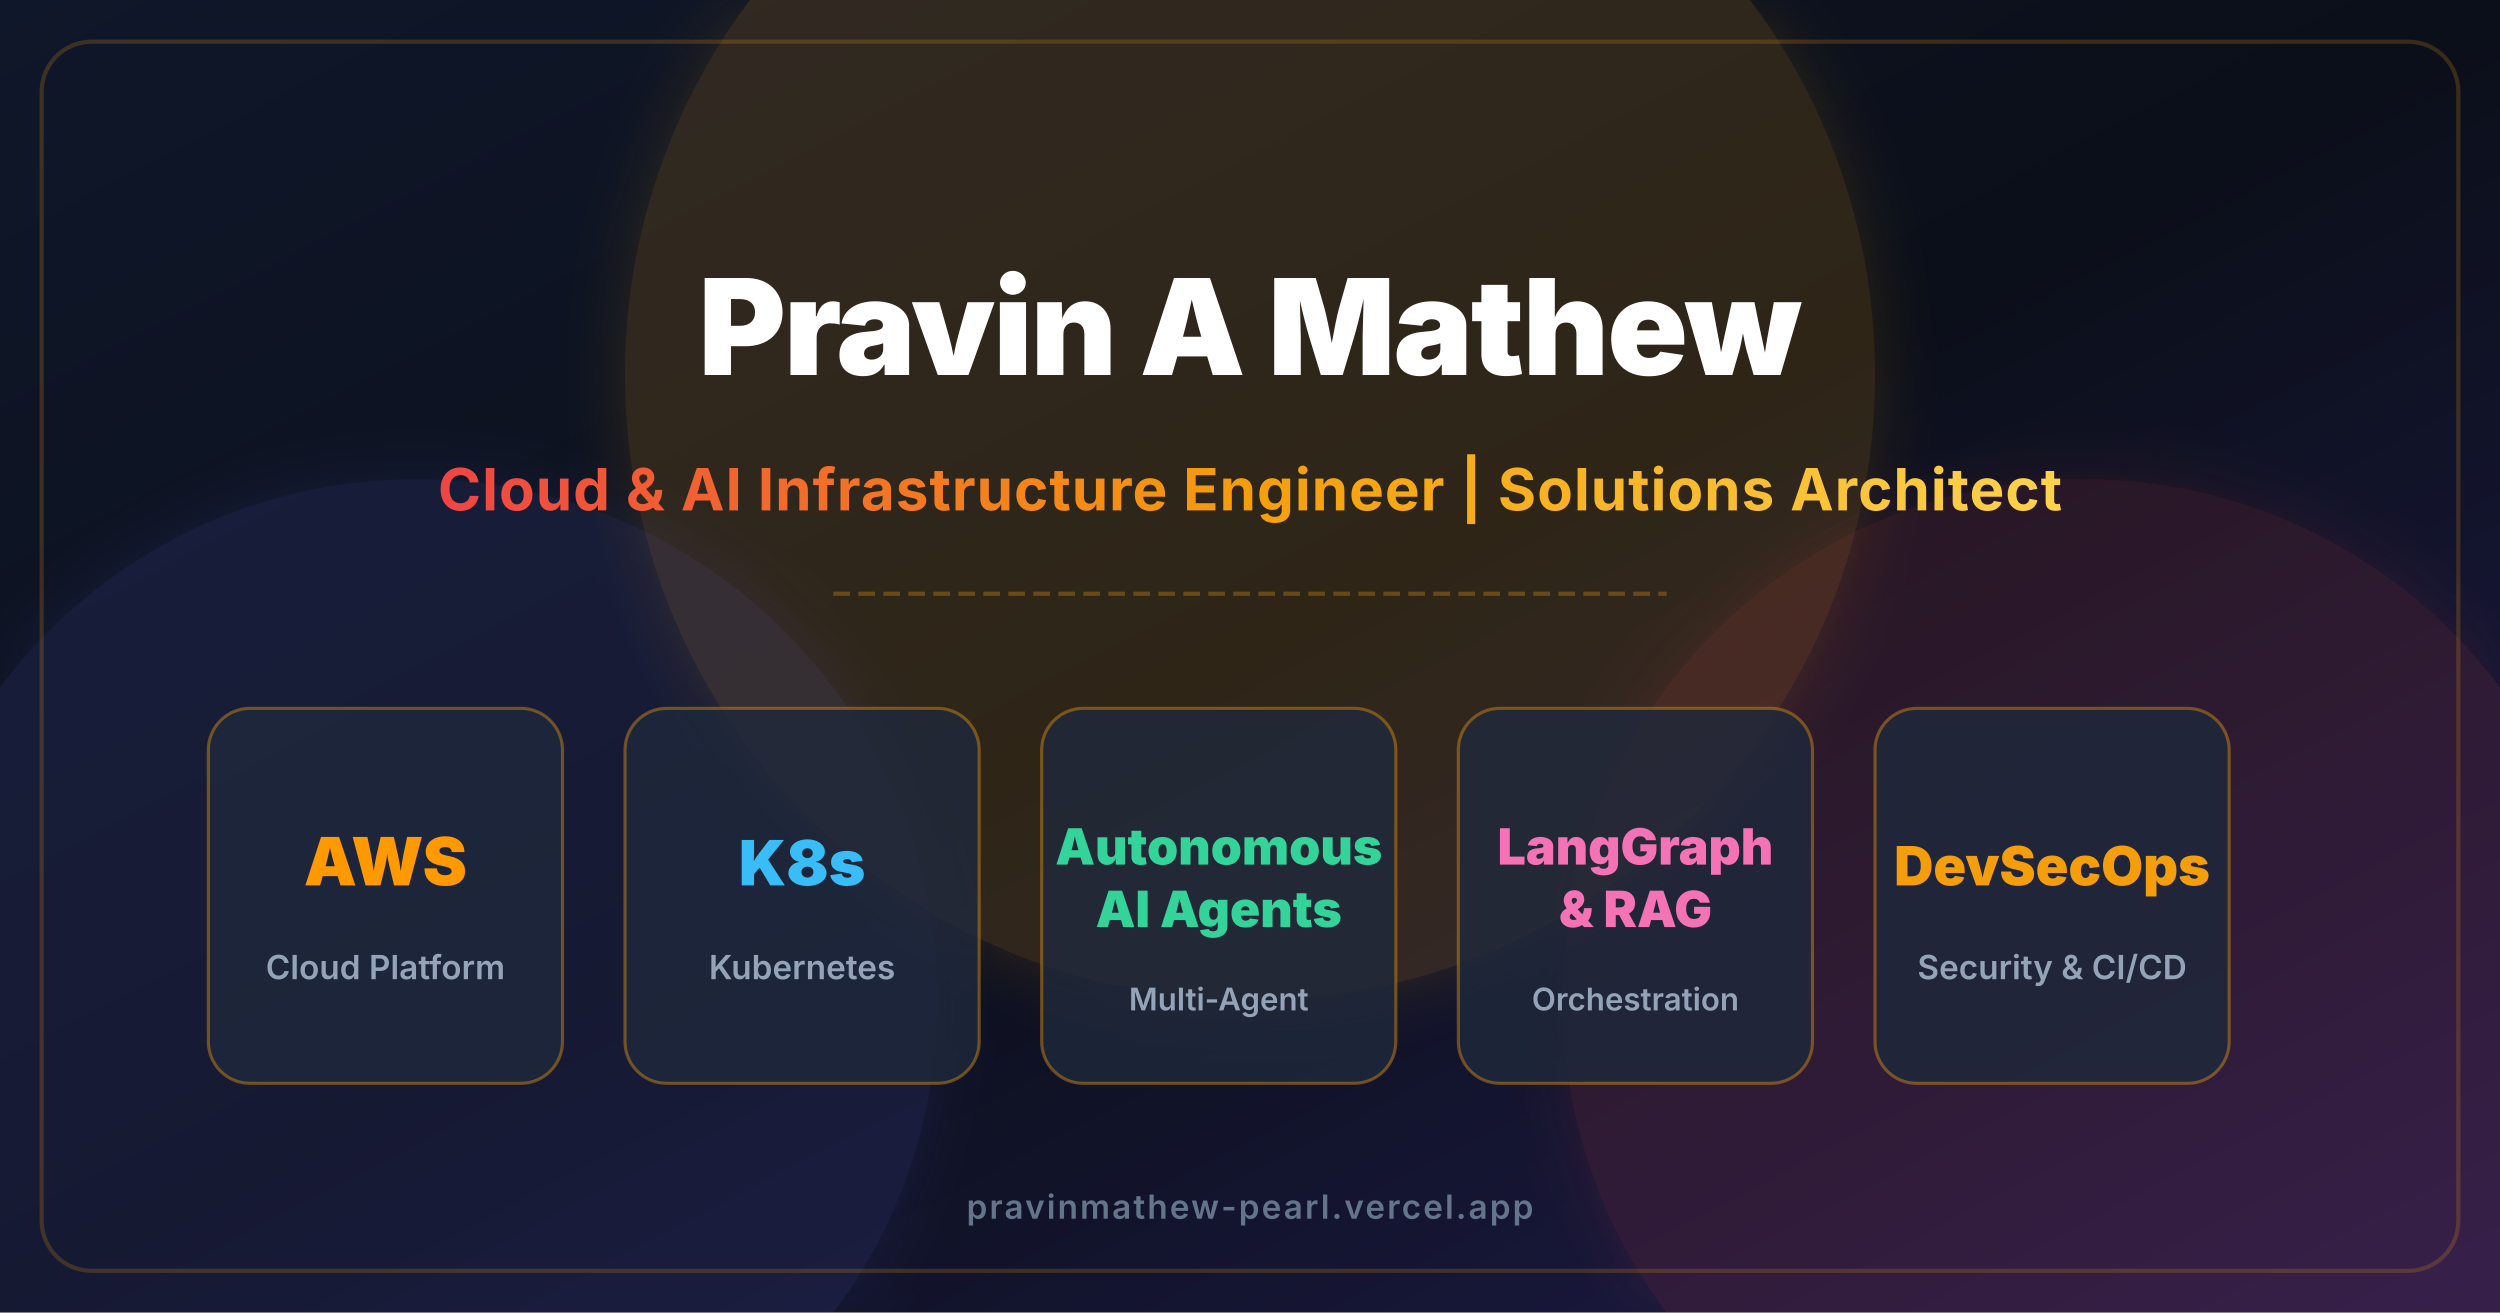
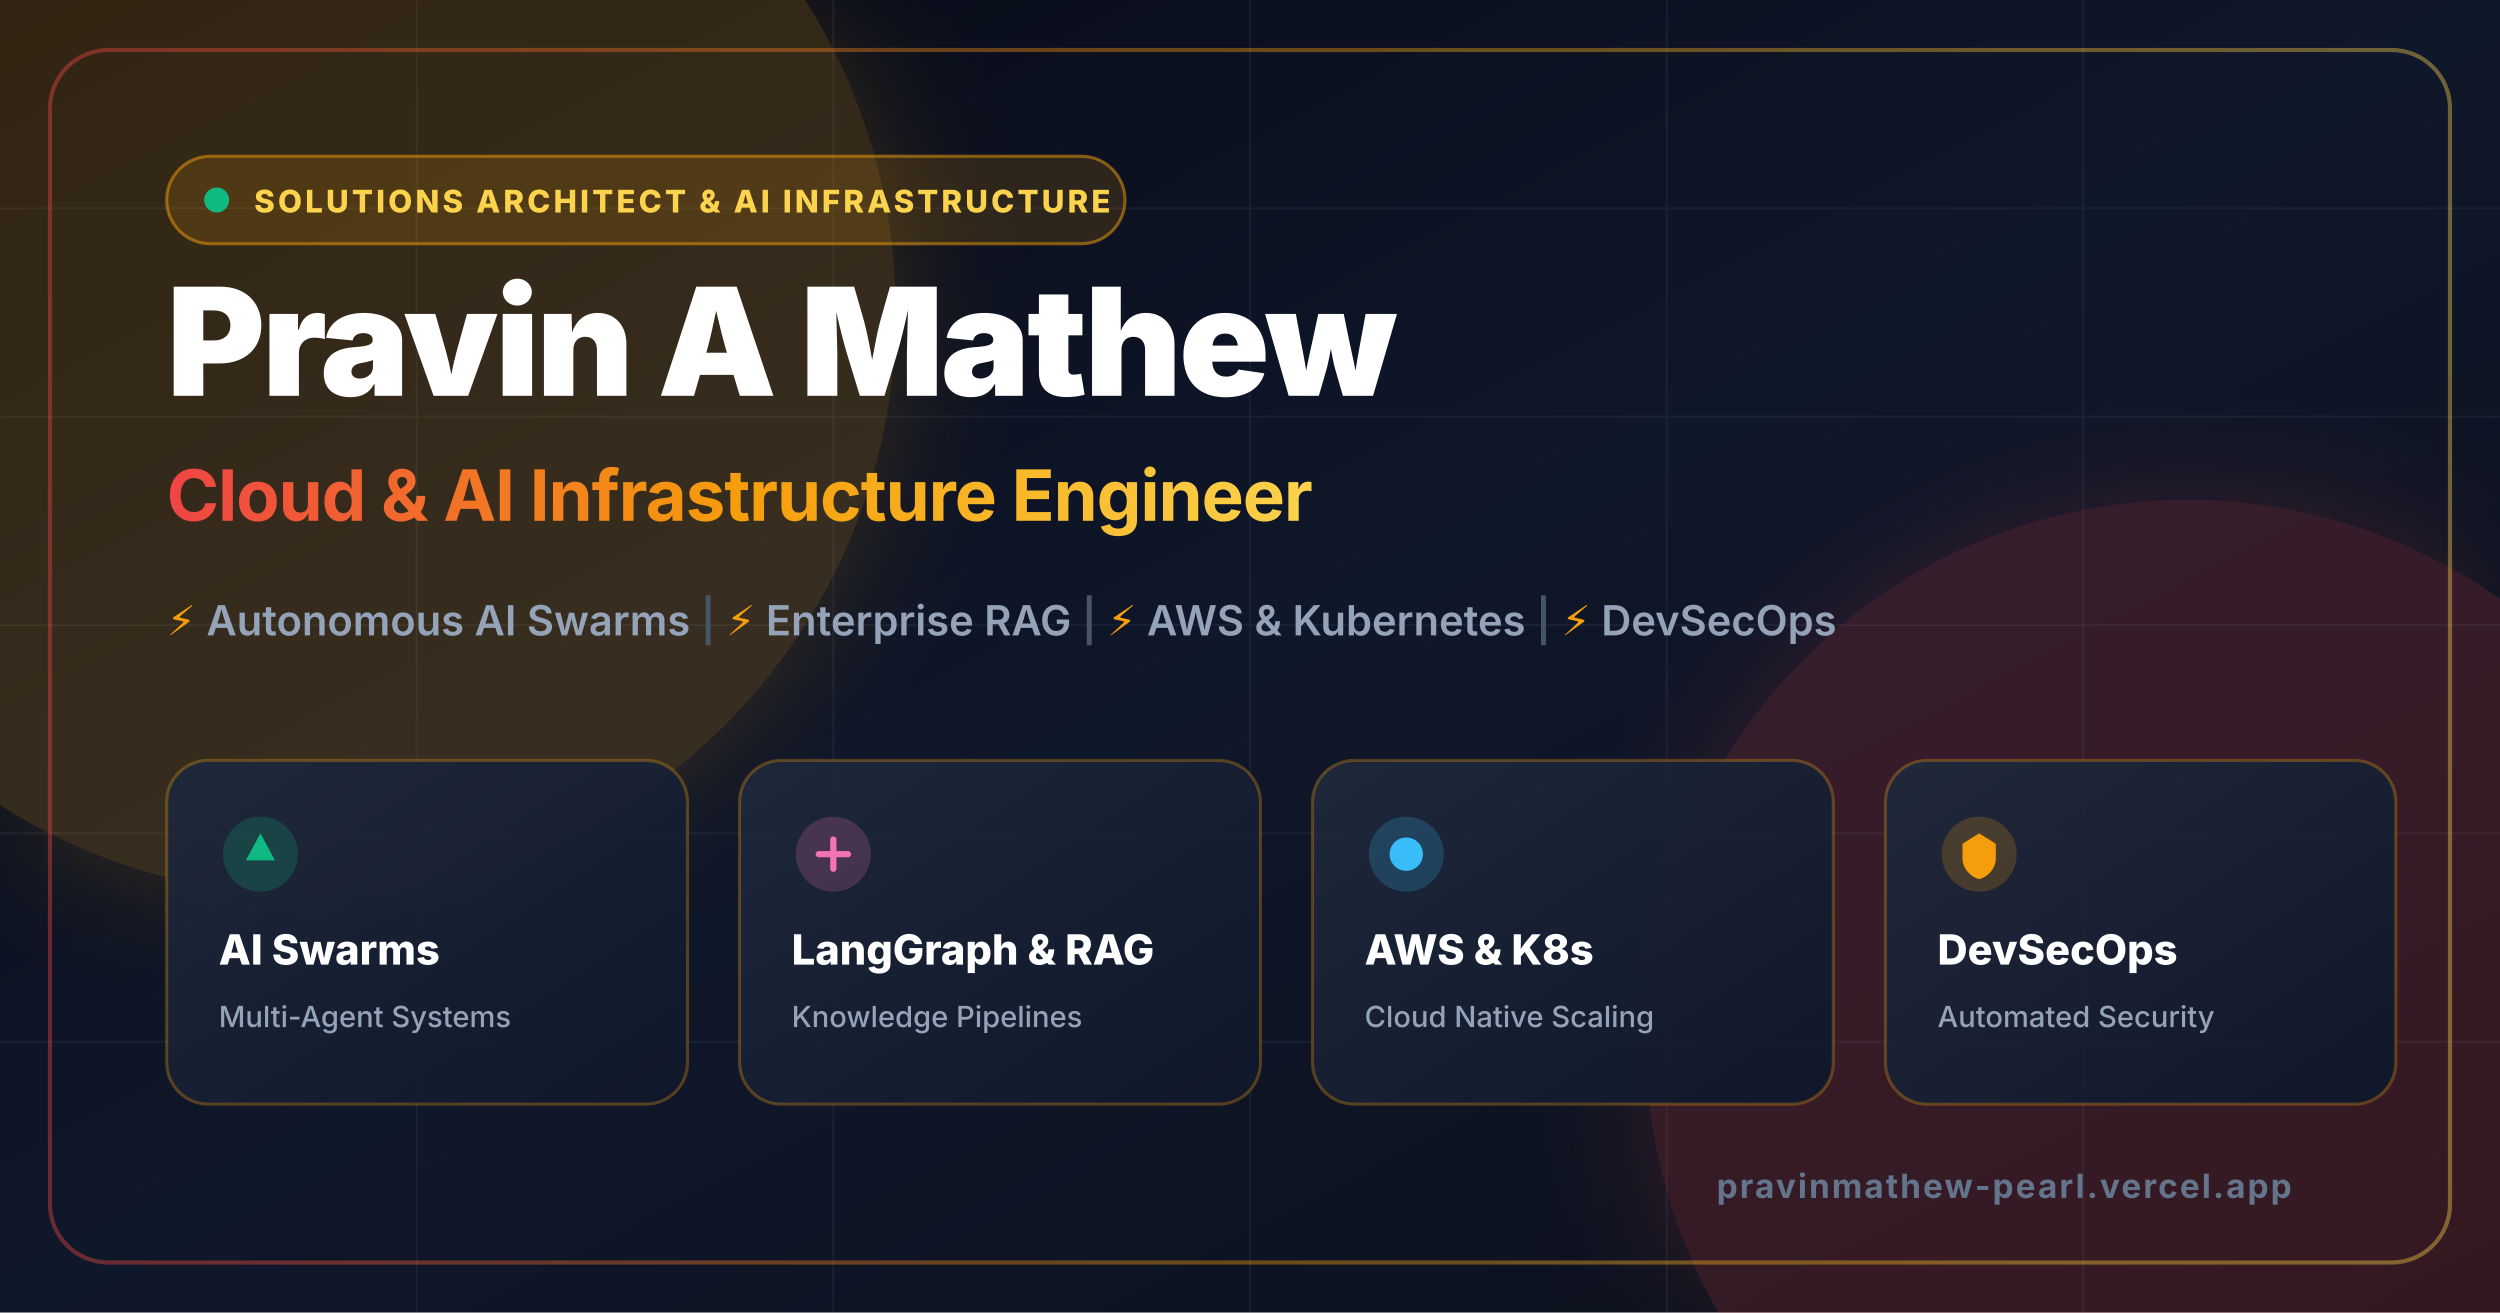
<svg xmlns="http://www.w3.org/2000/svg" width="1200" height="630" viewBox="0 0 1200 630" fill="none">
  <defs>
-     <linearGradient id="bgGrad" x1="0%" y1="0%" x2="100%" y2="100%">
-       <stop offset="0%" stop-color="#0F172A" />
-       <stop offset="50%" stop-color="#0B0F19" />
-       <stop offset="100%" stop-color="#1E1B4B" />
+     <linearGradient id="bg" x1="0%" y1="0%" x2="100%" y2="100%">
+       <stop offset="0%" stop-color="#070913" />
+       <stop offset="50%" stop-color="#0F172A" />
+       <stop offset="100%" stop-color="#0B0F19" />
    </linearGradient>
-     <linearGradient id="textGrad" x1="0%" y1="0%" x2="100%" y2="0%">
+     <linearGradient id="primaryGlow" x1="0%" y1="0%" x2="100%" y2="0%">
      <stop offset="0%" stop-color="#EF4444" />
      <stop offset="50%" stop-color="#F59E0B" />
      <stop offset="100%" stop-color="#FCD34D" />
    </linearGradient>
+     <linearGradient id="cardBg" x1="0%" y1="0%" x2="100%" y2="100%">
+       <stop offset="0%" stop-color="#1E293B" stop-opacity="0.95" />
+       <stop offset="100%" stop-color="#0F172A" stop-opacity="0.95" />
+     </linearGradient>
    <filter id="glow" x="-20%" y="-20%" width="140%" height="140%">
-       <feGaussianBlur stdDeviation="15" result="blur" />
+       <feGaussianBlur stdDeviation="30" result="blur" />
      <feComposite in="SourceGraphic" in2="blur" operator="over" />
    </filter>
  </defs>
-   <rect width="1200" height="630" fill="url(#bgGrad)" />
-   <circle cx="600" cy="180" r="300" fill="#F59E0B" opacity="0.15" filter="url(#glow)" />
-   <circle cx="1000" cy="480" r="250" fill="#EF4444" opacity="0.12" filter="url(#glow)" />
-   <circle cx="200" cy="480" r="250" fill="#6366F1" opacity="0.12" filter="url(#glow)" />
-   <rect x="20" y="20" width="1160" height="590" rx="24" fill="none" stroke="#F59E0B" stroke-opacity="0.2" stroke-width="2" />
-   <text x="600" y="180" text-anchor="middle" font-family="Inter, system-ui, -apple-system, sans-serif" font-weight="900" font-size="64" fill="#FFFFFF" letter-spacing="-1">Pravin A Mathew</text>
-   <text x="600" y="245" text-anchor="middle" font-family="Inter, system-ui, -apple-system, sans-serif" font-weight="700" font-size="28" fill="url(#textGrad)" letter-spacing="0.5">Cloud &amp; AI Infrastructure Engineer | Solutions Architect</text>
-   <line x1="400" y1="285" x2="800" y2="285" stroke="#F59E0B" stroke-opacity="0.3" stroke-width="2" stroke-dasharray="8 4" />
-   <g transform="translate(100, 340)">
-     <rect width="170" height="180" rx="20" fill="#1E293B" fill-opacity="0.8" stroke="#F59E0B" stroke-opacity="0.4" stroke-width="1.5" />
-     <text x="85" y="85" text-anchor="middle" font-family="Inter, sans-serif" font-weight="900" font-size="32" fill="#FF9900">AWS</text>
-     <text x="85" y="130" text-anchor="middle" font-family="Inter, sans-serif" font-weight="600" font-size="16" fill="#94A3B8">Cloud Platform</text>
+   <rect width="1200" height="630" fill="url(#bg)" />
+   <g opacity="0.12" stroke="#64748B" stroke-width="1">
+     <path d="M0 100H1200 M0 200H1200 M0 300H1200 M0 400H1200 M0 500H1200" />
+     <path d="M200 0V630 M400 0V630 M600 0V630 M800 0V630 M1000 0V630" />
  </g>
-   <g transform="translate(300, 340)">
-     <rect width="170" height="180" rx="20" fill="#1E293B" fill-opacity="0.8" stroke="#F59E0B" stroke-opacity="0.4" stroke-width="1.5" />
-     <text x="85" y="85" text-anchor="middle" font-family="Inter, sans-serif" font-weight="900" font-size="30" fill="#38BDF8">K8s</text>
-     <text x="85" y="130" text-anchor="middle" font-family="Inter, sans-serif" font-weight="600" font-size="16" fill="#94A3B8">Kubernetes</text>
+   <circle cx="150" cy="150" r="280" fill="#F59E0B" opacity="0.18" filter="url(#glow)" />
+   <circle cx="1050" cy="500" r="260" fill="#EF4444" opacity="0.18" filter="url(#glow)" />
+   <rect x="24" y="24" width="1152" height="582" rx="28" fill="none" stroke="url(#primaryGlow)" stroke-opacity="0.4" stroke-width="2" />
+   <g transform="translate(80, 75)">
+     <rect width="460" height="42" rx="21" fill="#F59E0B" fill-opacity="0.15" stroke="#F59E0B" stroke-opacity="0.5" stroke-width="1.5" />
+     <circle cx="24" cy="21" r="6" fill="#10B981" />
+     <text x="42" y="27" font-family="Inter, system-ui, -apple-system, sans-serif" font-weight="800" font-size="15" fill="#FCD34D" letter-spacing="1.5">SOLUTIONS ARCHITECT &amp; AI INFRASTRUCTURE</text>
  </g>
-   <g transform="translate(500, 340)">
-     <rect width="170" height="180" rx="20" fill="#1E293B" fill-opacity="0.8" stroke="#F59E0B" stroke-opacity="0.4" stroke-width="1.5" />
-     <text x="85" y="75" text-anchor="middle" font-family="Inter, sans-serif" font-weight="900" font-size="24" fill="#34D399">Autonomous</text>
-     <text x="85" y="105" text-anchor="middle" font-family="Inter, sans-serif" font-weight="900" font-size="24" fill="#34D399">AI Agents</text>
-     <text x="85" y="145" text-anchor="middle" font-family="Inter, sans-serif" font-weight="600" font-size="15" fill="#94A3B8">Multi-Agent</text>
+   <text x="80" y="190" font-family="Inter, system-ui, -apple-system, sans-serif" font-weight="900" font-size="72" fill="#FFFFFF" letter-spacing="-1.5">Pravin A Mathew</text>
+   <text x="80" y="250" font-family="Inter, system-ui, -apple-system, sans-serif" font-weight="700" font-size="34" fill="url(#primaryGlow)" letter-spacing="-0.5">Cloud &amp; AI Infrastructure Engineer</text>
+   <g transform="translate(80, 305)">
+     <text font-family="Inter, system-ui, -apple-system, sans-serif" font-weight="600" font-size="20" fill="#94A3B8">
+       <tspan fill="#F59E0B">⚡</tspan> Autonomous AI Swarms   <tspan fill="#475569">|</tspan>
+       <tspan fill="#F59E0B">⚡</tspan> Enterprise RAG   <tspan fill="#475569">|</tspan>
+       <tspan fill="#F59E0B">⚡</tspan> AWS &amp; Kubernetes   <tspan fill="#475569">|</tspan>
+       <tspan fill="#F59E0B">⚡</tspan> DevSecOps
+     </text>
  </g>
-   <g transform="translate(700, 340)">
-     <rect width="170" height="180" rx="20" fill="#1E293B" fill-opacity="0.8" stroke="#F59E0B" stroke-opacity="0.4" stroke-width="1.5" />
-     <text x="85" y="75" text-anchor="middle" font-family="Inter, sans-serif" font-weight="900" font-size="24" fill="#F472B6">LangGraph</text>
-     <text x="85" y="105" text-anchor="middle" font-family="Inter, sans-serif" font-weight="900" font-size="24" fill="#F472B6">&amp; RAG</text>
-     <text x="85" y="145" text-anchor="middle" font-family="Inter, sans-serif" font-weight="600" font-size="15" fill="#94A3B8">Orchestration</text>
+   <g transform="translate(80, 365)">
+     <rect width="250" height="165" rx="20" fill="url(#cardBg)" stroke="#F59E0B" stroke-opacity="0.3" stroke-width="1.5" />
+     <circle cx="45" cy="45" r="18" fill="#10B981" fill-opacity="0.2" />
+     <path d="M45 35L52 48H38L45 35Z" fill="#10B981" />
+     <text x="25" y="98" font-family="Inter, sans-serif" font-weight="800" font-size="20" fill="#FFFFFF">AI Swarms</text>
+     <text x="25" y="128" font-family="Inter, sans-serif" font-weight="500" font-size="14" fill="#94A3B8">Multi-Agent Systems</text>
  </g>
-   <g transform="translate(900, 340)">
-     <rect width="170" height="180" rx="20" fill="#1E293B" fill-opacity="0.8" stroke="#F59E0B" stroke-opacity="0.4" stroke-width="1.5" />
-     <text x="85" y="85" text-anchor="middle" font-family="Inter, sans-serif" font-weight="900" font-size="26" fill="#F59E0B">DevSecOps</text>
-     <text x="85" y="130" text-anchor="middle" font-family="Inter, sans-serif" font-weight="600" font-size="16" fill="#94A3B8">Security &amp; CI/CD</text>
+   <g transform="translate(355, 365)">
+     <rect width="250" height="165" rx="20" fill="url(#cardBg)" stroke="#F59E0B" stroke-opacity="0.3" stroke-width="1.5" />
+     <circle cx="45" cy="45" r="18" fill="#F472B6" fill-opacity="0.2" />
+     <path d="M38 45H52M45 38V52" stroke="#F472B6" stroke-width="3" stroke-linecap="round" />
+     <text x="25" y="98" font-family="Inter, sans-serif" font-weight="800" font-size="20" fill="#FFFFFF">LangGraph &amp; RAG</text>
+     <text x="25" y="128" font-family="Inter, sans-serif" font-weight="500" font-size="14" fill="#94A3B8">Knowledge Pipelines</text>
  </g>
-   <text x="600" y="585" text-anchor="middle" font-family="Inter, sans-serif" font-weight="600" font-size="16" fill="#64748B" letter-spacing="1">pravinmathew-pearl.vercel.app</text>
+   <g transform="translate(630, 365)">
+     <rect width="250" height="165" rx="20" fill="url(#cardBg)" stroke="#F59E0B" stroke-opacity="0.3" stroke-width="1.5" />
+     <circle cx="45" cy="45" r="18" fill="#38BDF8" fill-opacity="0.2" />
+     <circle cx="45" cy="45" r="8" fill="#38BDF8" />
+     <text x="25" y="98" font-family="Inter, sans-serif" font-weight="800" font-size="20" fill="#FFFFFF">AWS &amp; K8s</text>
+     <text x="25" y="128" font-family="Inter, sans-serif" font-weight="500" font-size="14" fill="#94A3B8">Cloud Native Scaling</text>
+   </g>
+   <g transform="translate(905, 365)">
+     <rect width="245" height="165" rx="20" fill="url(#cardBg)" stroke="#F59E0B" stroke-opacity="0.3" stroke-width="1.5" />
+     <circle cx="45" cy="45" r="18" fill="#F59E0B" fill-opacity="0.2" />
+     <path d="M45 35L53 40V47C53 52 49 56 45 57C41 56 37 52 37 47V40L45 35Z" fill="#F59E0B" />
+     <text x="25" y="98" font-family="Inter, sans-serif" font-weight="800" font-size="20" fill="#FFFFFF">DevSecOps</text>
+     <text x="25" y="128" font-family="Inter, sans-serif" font-weight="500" font-size="14" fill="#94A3B8">Automated Security</text>
+   </g>
+   <text x="1100" y="575" text-anchor="end" font-family="Inter, sans-serif" font-weight="700" font-size="16" fill="#64748B" letter-spacing="1">pravinmathew-pearl.vercel.app</text>
</svg>
